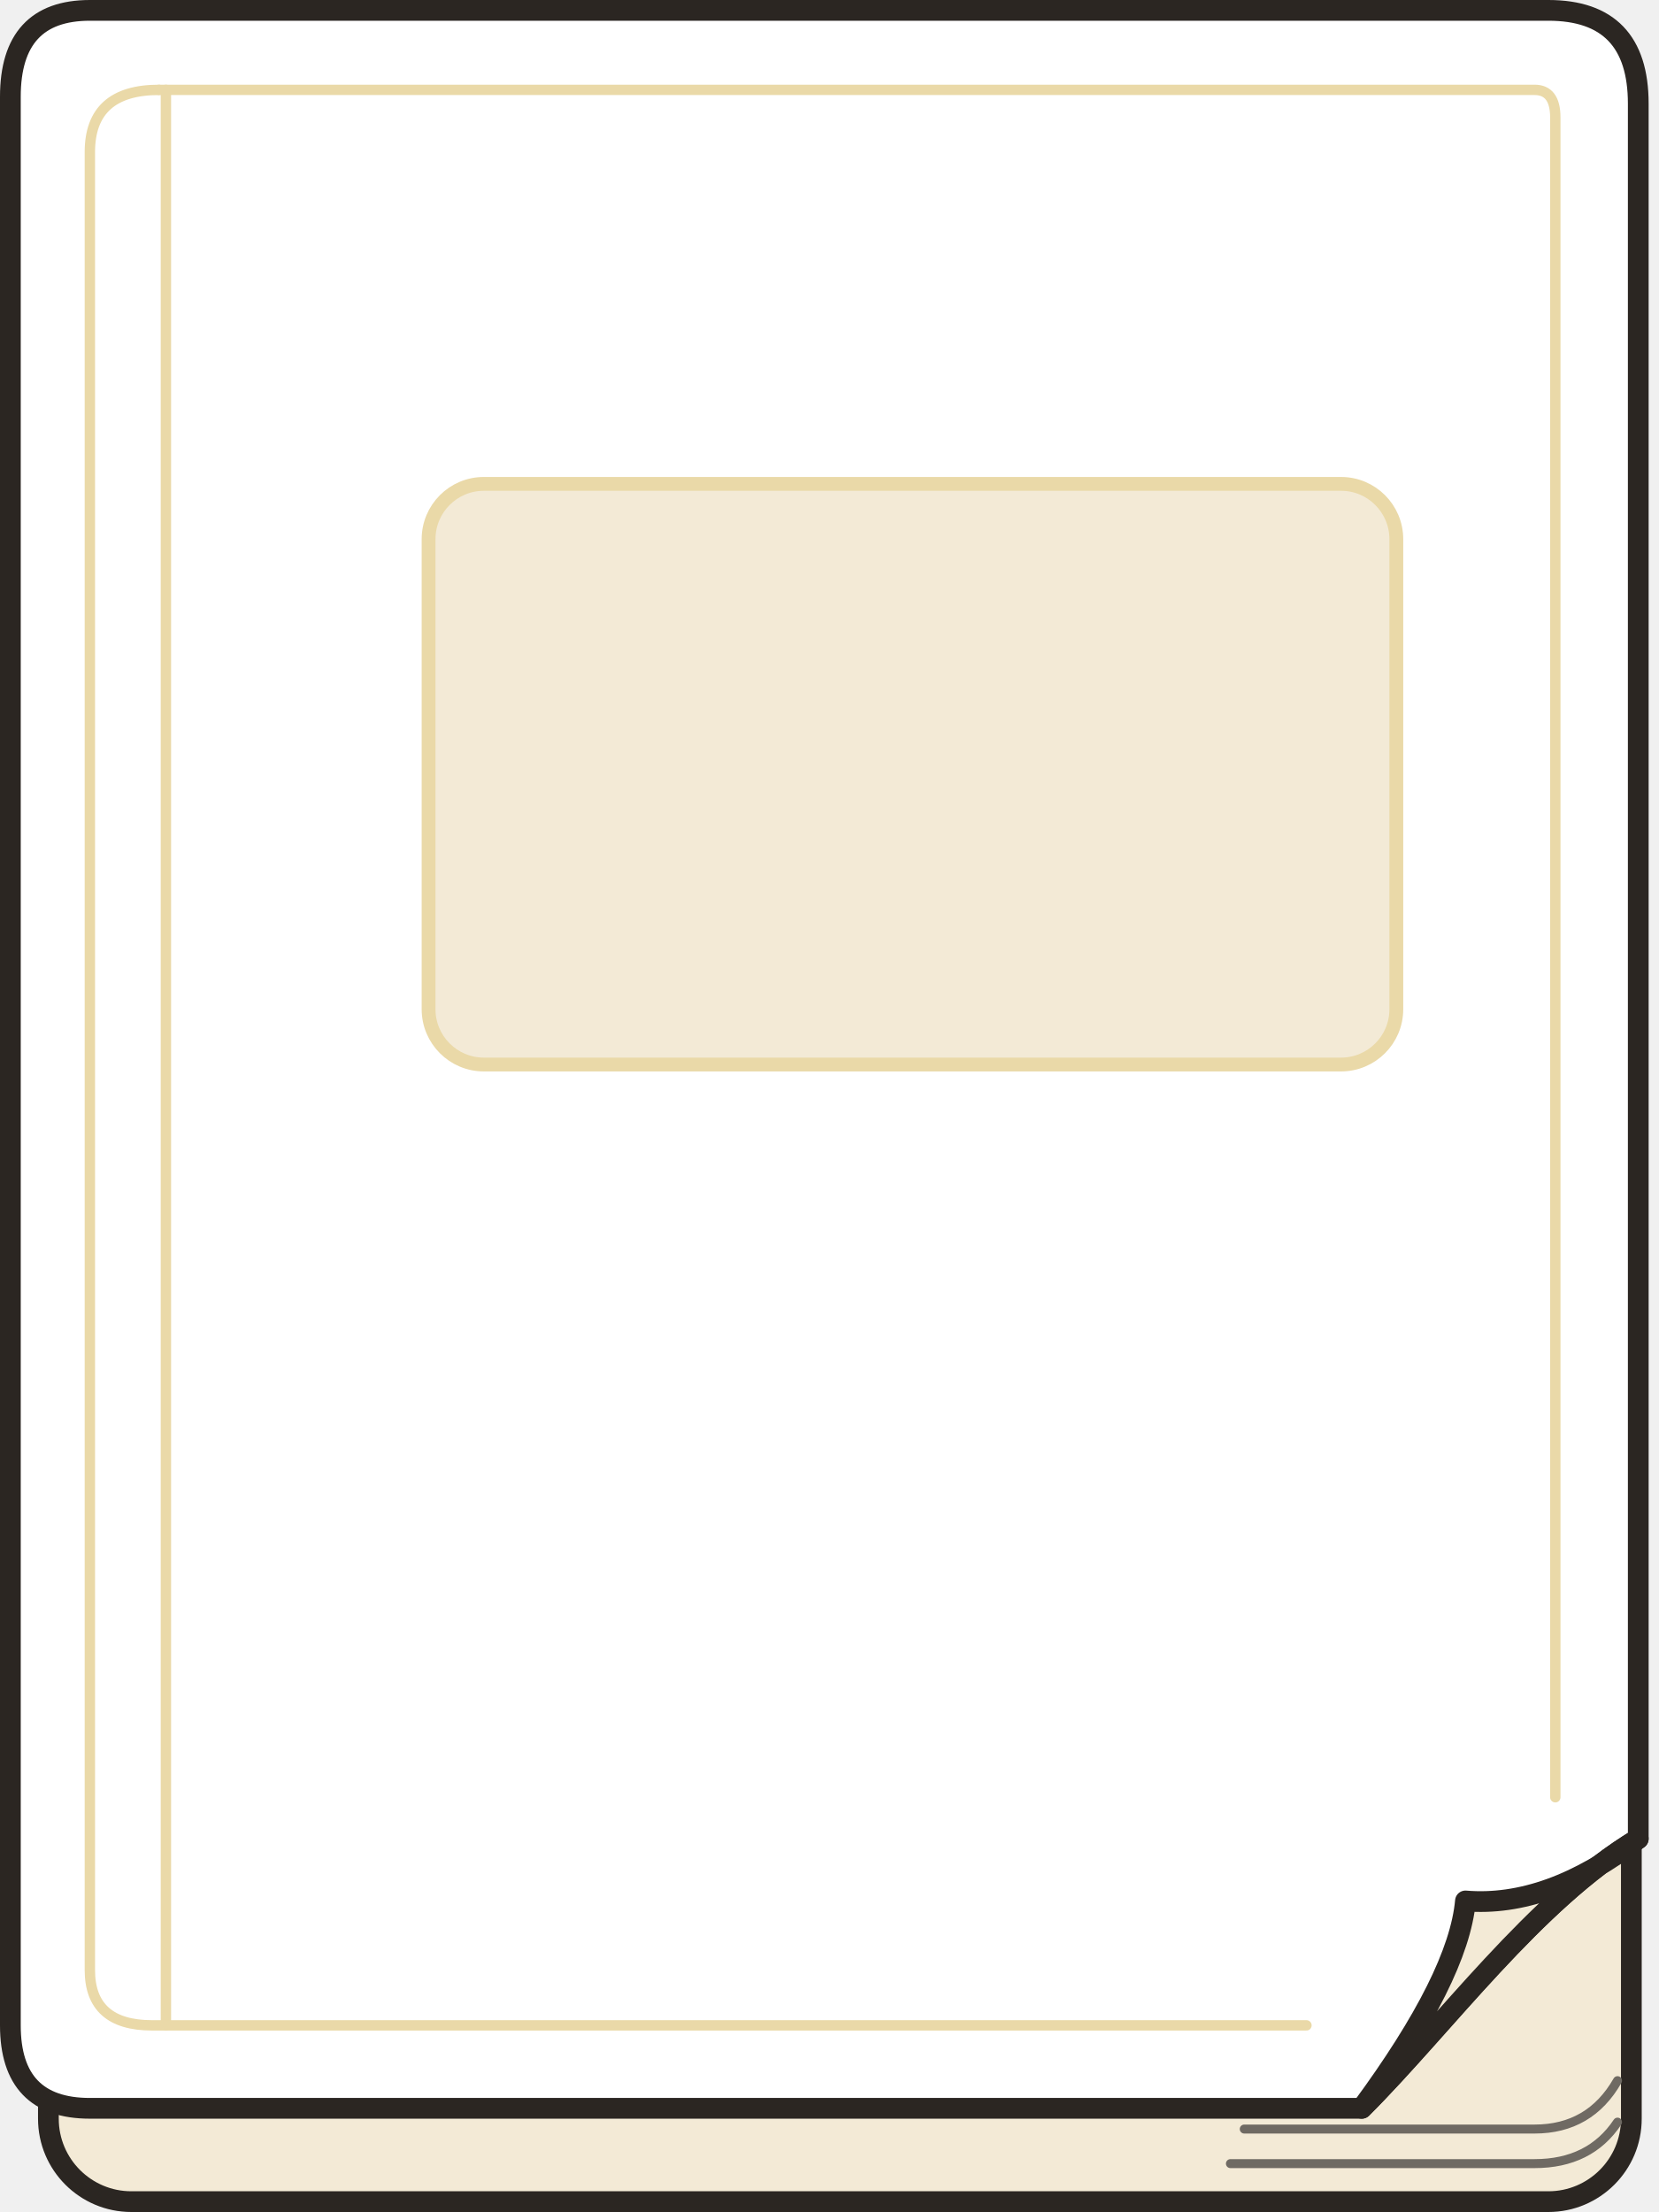
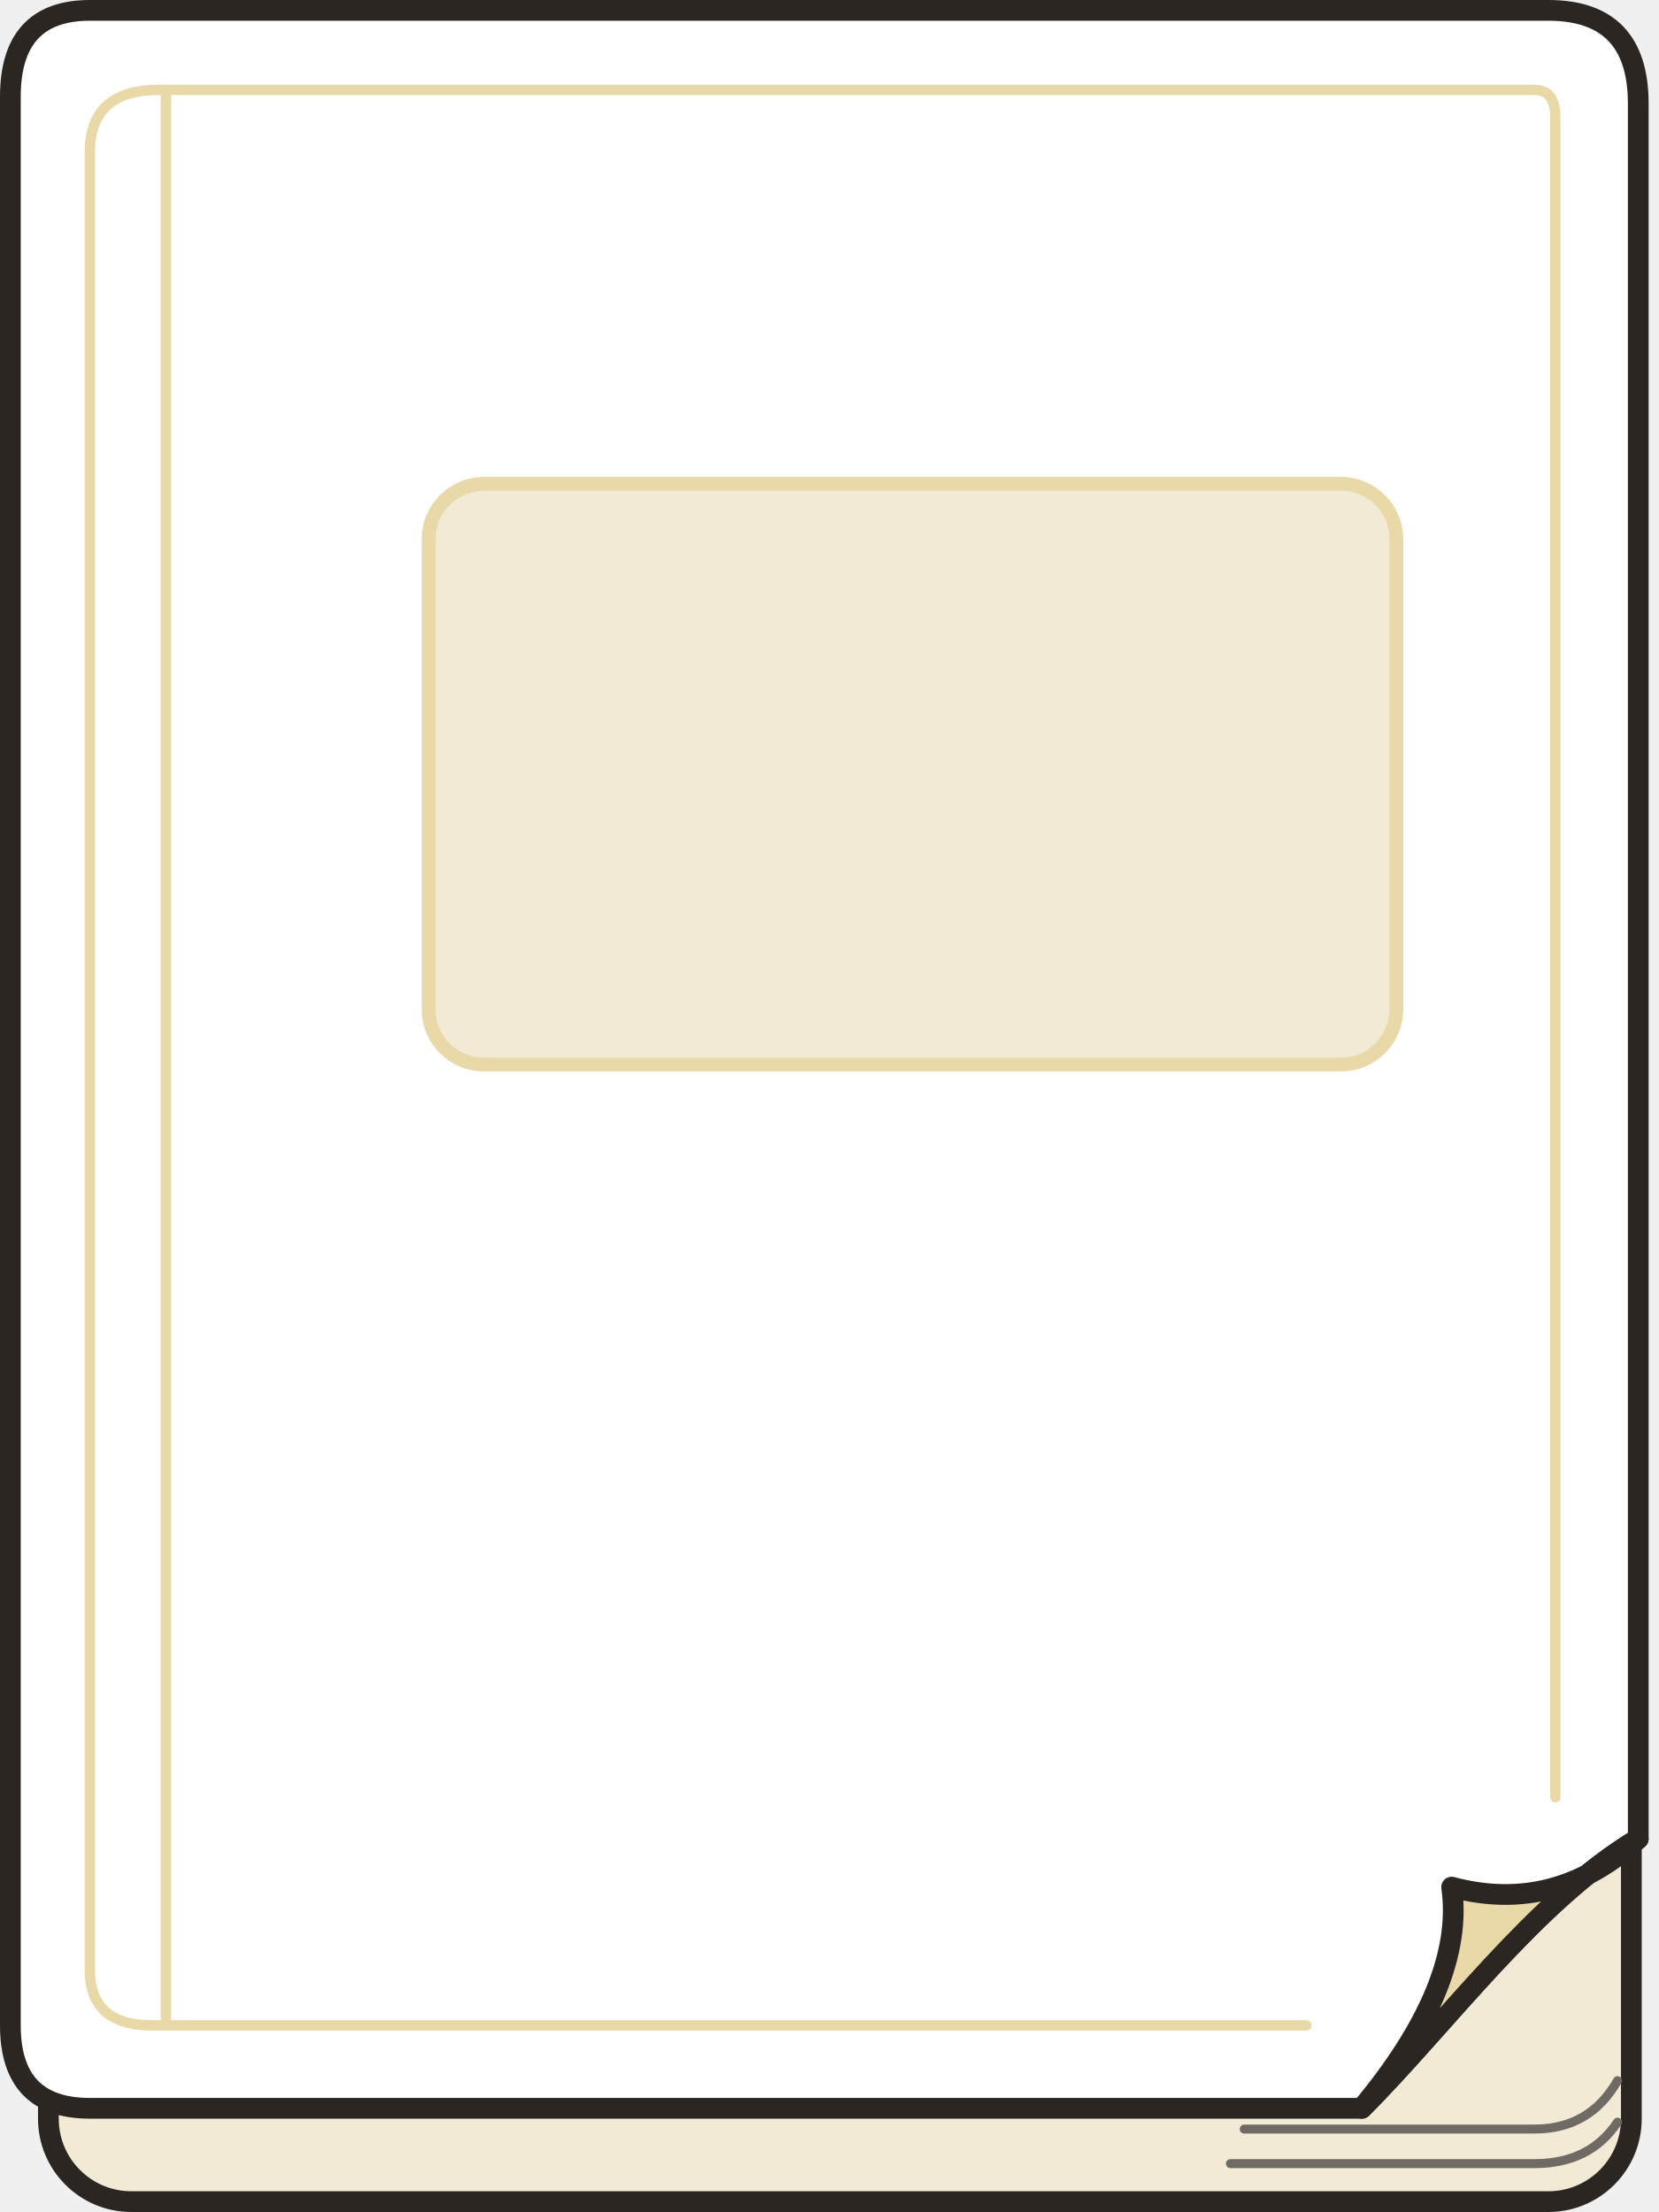
<svg xmlns="http://www.w3.org/2000/svg" viewBox="0 0 240 320">
  <g stroke="#2b2622" stroke-width="3" stroke-linejoin="round" stroke-linecap="round">
    <g id="pages">
      <rect x="7" y="13" width="229" height="305.5" rx="12" fill="#f3ead6" />
      <path d="M180 308H222Q230 308 234 301M178 313H222Q230 313 234 307" fill="none" stroke="#6f6a63" stroke-width="1.3" />
    </g>
    <g id="cover">
      <path d="M13 1.5H224Q237 1.5 237 15V266C222 275 209 293 197 305H13Q1.5 305 1.5 293V14Q1.5 1.5 13 1.5Z" fill="#ffffff" />
      <path d="M23 13H222Q225 13 225 17V260" fill="none" stroke="#ead9a8" stroke-width="1.5" />
      <path d="M189 293H22Q13 293 13 285V22Q13 13 23 13" fill="none" stroke="#ead9a8" stroke-width="1.5" />
      <path d="M24 13V293" fill="none" stroke="#ead9a8" stroke-width="1.5" />
    </g>
    <g id="label">
      <rect x="62" y="70" width="140" height="84" rx="8" fill="#f3ead6" stroke="#ead9a8" stroke-width="2" />
    </g>
    <g id="corner">
-       <path d="M197 305Q211 286 212 275Q224 276 237 266C222 275 209 293 197 305Z" fill="#f3ead6" />
+       <path d="M197 305Q212 287 210 273Q225 277 237 266C222 275 209 293 197 305Z" fill="#ead9a8" />
    </g>
  </g>
  <circle data-anchor="base" cx="120" cy="320" r="0" />
  <circle data-anchor="top" cx="120" cy="0" r="0" />
  <circle data-anchor="grip" cx="120" cy="160" r="0" />
</svg>
